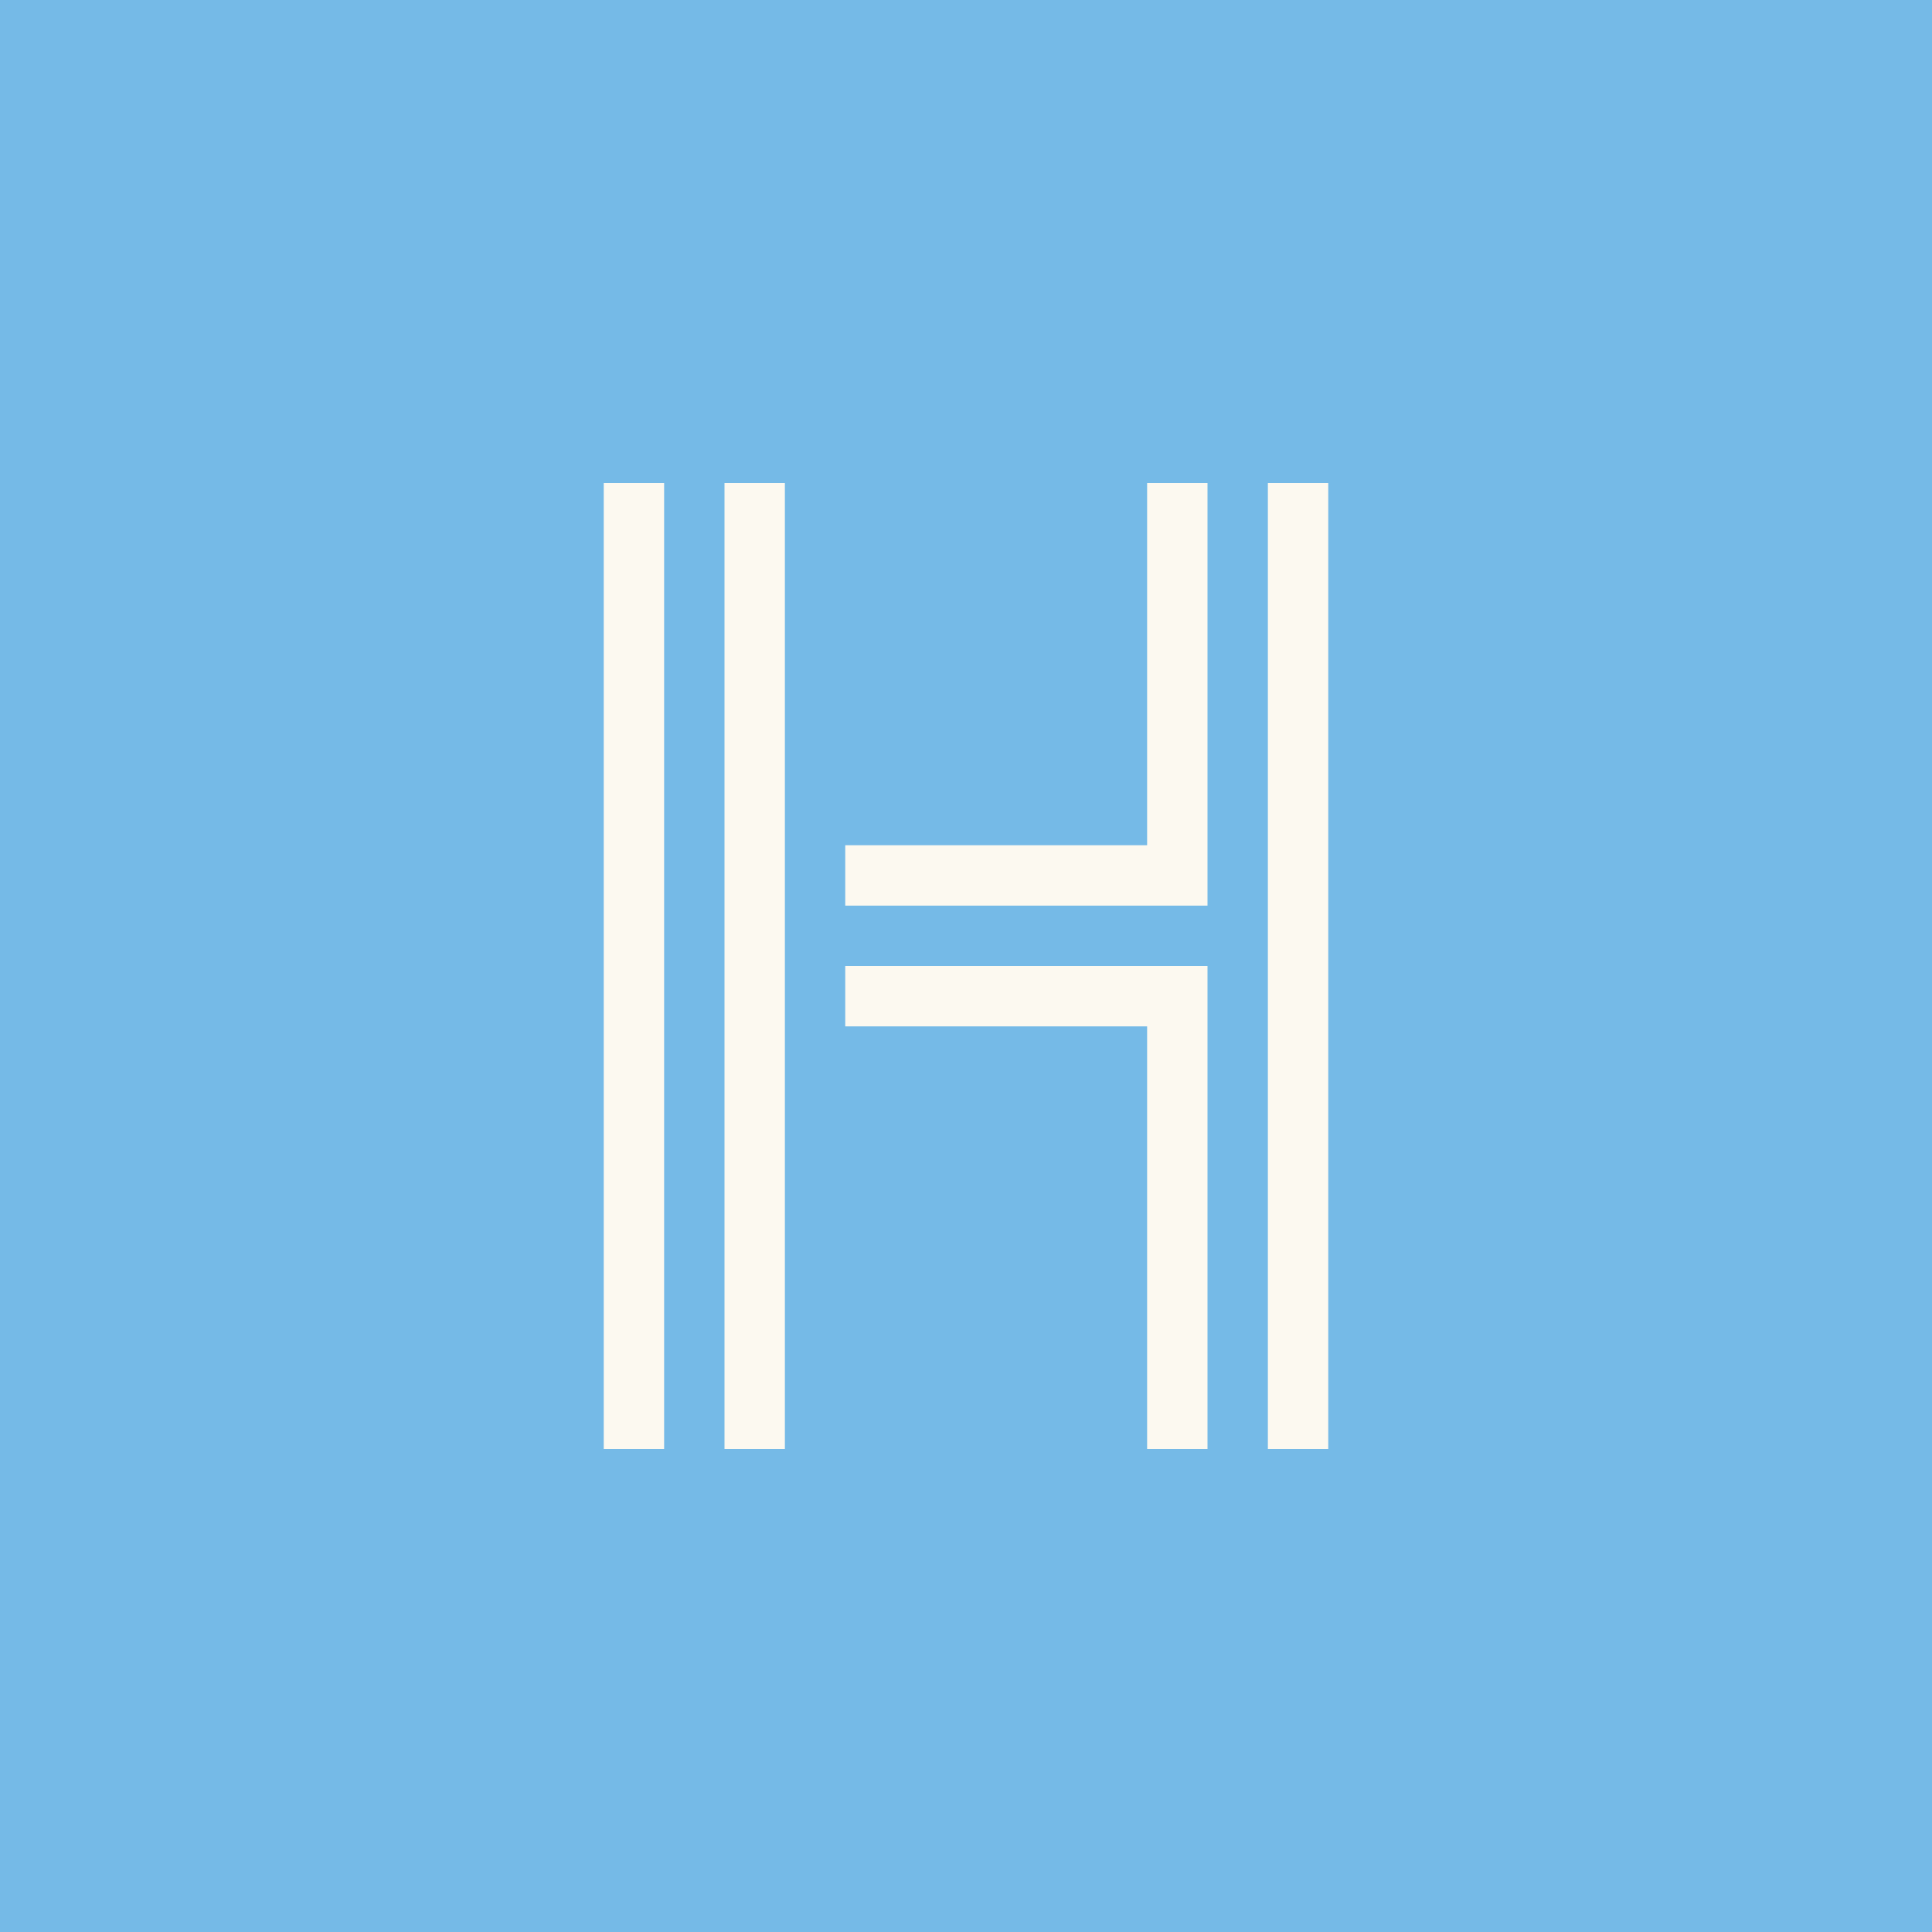
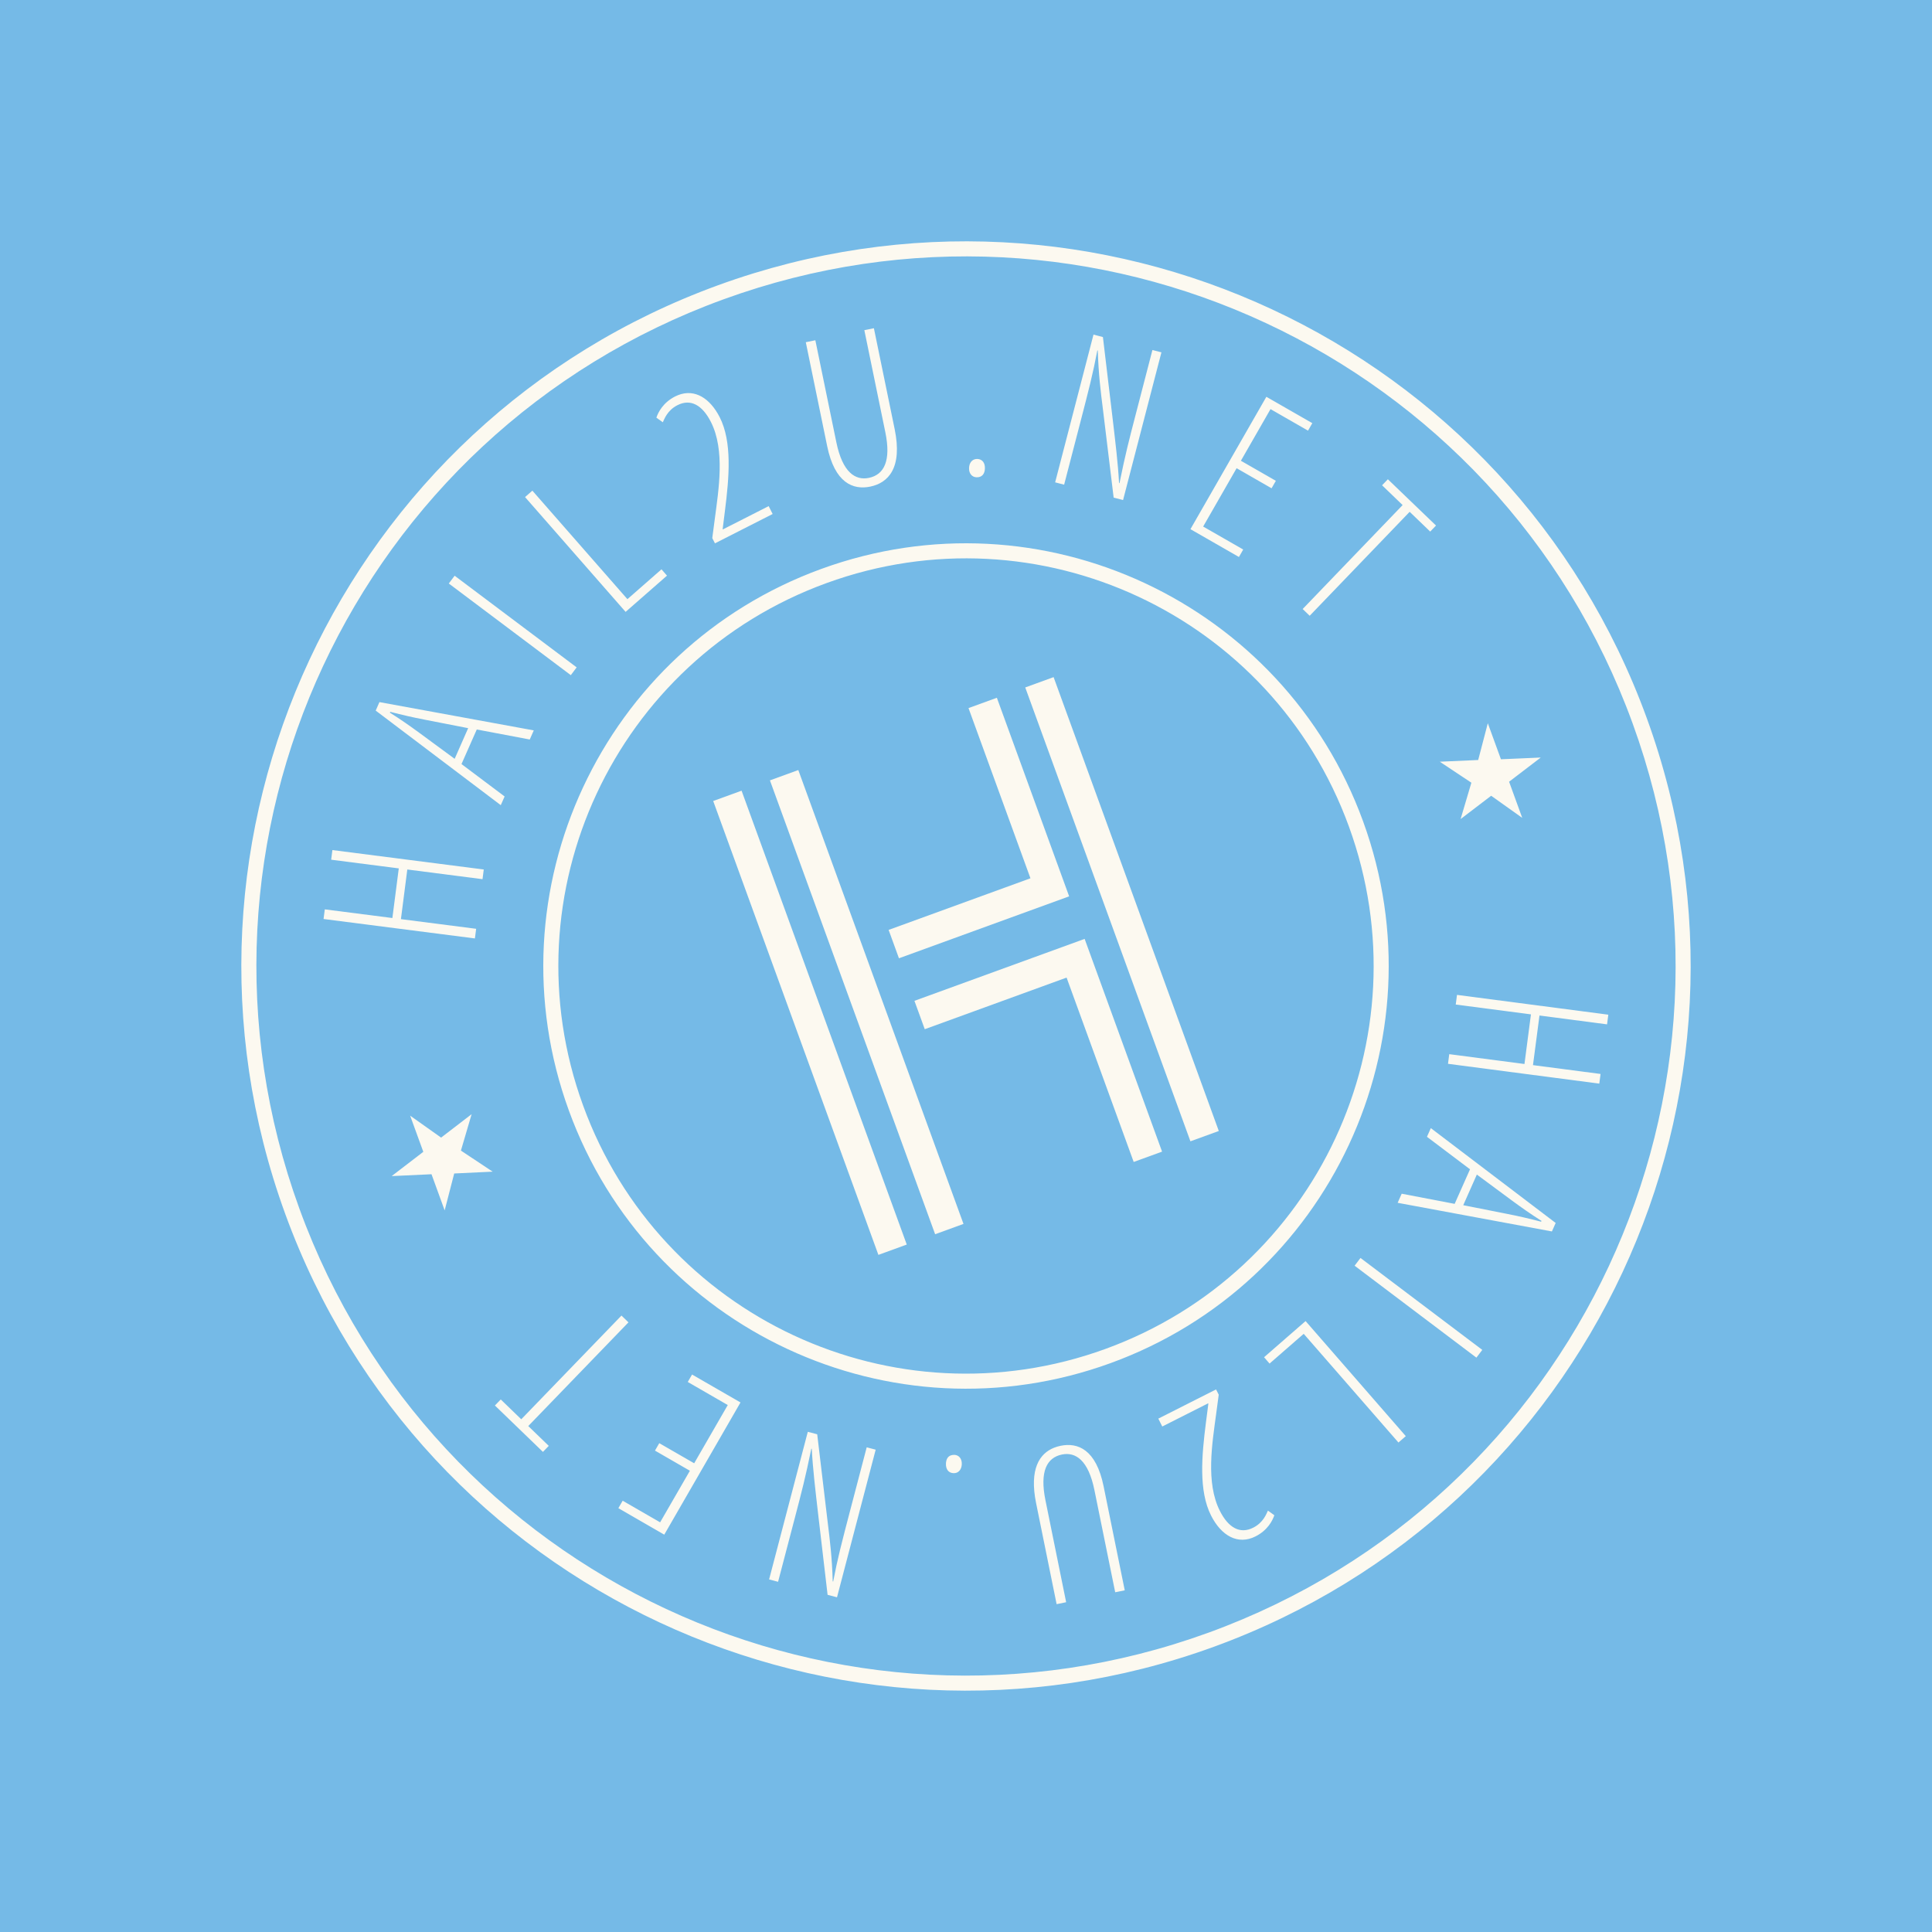
- <svg xmlns="http://www.w3.org/2000/svg" version="1.1" width="512" height="512" viewBox="0 0 512 512">
-   <rect x="-16" y="-16" width="544" height="544" style="fill:#75bae7" />
-   <path d="m 160,128 0,256 16,0 0,-256 z m 32,0 0,256 16,0 0,-256 z m 112,0 0,96 -80,0 0,16 96,0 0,-112 z m 32,0 0,256 16,0 0,-256 z m -112,144 80,0 0,112 16,0 0,-128 -96,0 z" style="fill:#fcf9f0" />
+ <svg xmlns="http://www.w3.org/2000/svg" version="1.1" width="1024" height="1024" viewBox="0 0 1024 1024">
+   <rect width="1056" height="1056" x="-16" y="-16" style="fill:#75bae7" />
+   <g style="fill:#fcf9f0;">
+     <path d="m 378.01,424.55 87.56,240.56 15.03,-5.47 -87.55,-240.56 z m 30.07,-10.94 87.56,240.56 15.03,-5.47 -87.55,-240.56 z m 105.25,-38.31 32.83,90.21 -75.17,27.36 5.47,15.04 90.21,-32.83 -38.31,-105.25 z m 30.07,-10.94 87.55,240.56 15.04,-5.47 -87.56,-240.56 z m -58.73,166.1 5.47,15.04 75.17,-27.36 35.57,97.72 15.04,-5.47 -41.04,-112.76 z" />
+     <path d="m 427.09,181.38 11.34,55.13 c 4.02,19.51 13.74,23.27 22.79,21.41 9.52,-1.96 17.22,-9.79 12.97,-30.48 l -11.01,-53.48 -5.06,1.04 11.12,54.07 c 3.13,15.16 -0.62,22.54 -8.73,24.22 -7.17,1.47 -13.95,-2.89 -17.23,-18.88 l -11.13,-54.07 -5.06,1.04 z m -67.54,27.99 c -0.58,0.21 -1.14,0.52 -1.74,0.77 -6.31,3.21 -8.96,8.33 -9.91,11.23 l 3.4,2.44 c 0.8,-1.61 2.32,-6.29 7.77,-9.06 6.96,-3.54 13.16,-0.1 17.73,8.9 7.6,14.97 4.09,35.88 2.05,51.45 l -1.33,10.1 1.42,2.78 30.58,-15.55 0,0 -2.11,-4.17 -24.28,12.34 -0.1,-0.22 1.22,-9.78 c 2.25,-17.82 3.84,-36.41 -2.79,-49.46 -5.15,-10.13 -13.23,-15.1 -21.89,-11.78 z m -77.38,50.69 -3.88,3.4 53.29,60.85 21.94,-19.21 -2.92,-3.35 -18.06,15.82 -50.37,-57.51 z m 297.4,-82.7 -20.32,78.29 4.76,1.24 8.57,-32.99 c 4.49,-17.31 6.71,-25.9 9.04,-38.2 l 0.23,0.1 c 0.39,12.38 1.49,21.47 2.72,31.09 l 5.69,46.85 4.99,1.3 20.33,-78.29 -4.77,-1.24 -8.98,34.61 c -3.38,13.01 -5.43,20.91 -8.48,35.99 l -0.23,-0.1 c -0.54,-10.32 -1.98,-21.97 -3.25,-32.84 l -5.3,-44.52 -5,-1.3 z m -338.6,127.79 -3.1,4.12 64.67,48.58 3.1,-4.13 -64.67,-48.57 z m 275.24,-61.57 c -1.55,0.67 -2.53,2.34 -2.59,4.5 -0.1,2.88 1.57,4.83 3.97,4.89 2.88,0.1 4.37,-1.82 4.43,-4.7 0.1,-2.88 -1.33,-4.95 -4.09,-5.02 -0.63,-0 -1.21,0.1 -1.72,0.33 z m -315.1,128.55 -1.98,4.5 66.29,50.12 2.04,-4.61 -22.86,-17.17 8.1,-18.33 28.08,5.31 2.13,-4.83 -81.8,-14.99 z m 5.73,5.16 c 6.37,1.63 12.08,2.97 18.37,4.17 l 22.93,4.48 -7.16,16.25 -18.72,-13.77 c -4.95,-3.63 -9.96,-7.15 -15.61,-10.69 l 0.19,-0.44 z m 464.36,-166.98 -40.24,70.16 25.7,14.75 2.27,-3.96 -21.23,-12.18 17.73,-30.92 18.53,10.64 2.27,-3.96 -18.53,-10.63 15.7,-27.37 19.88,11.41 2.27,-3.97 -24.35,-13.97 z m -495.02,240.24 -0.65,5.11 35.83,4.61 -3.39,26.3 -35.82,-4.59 -0.66,5.11 80.22,10.3 0.66,-5.11 -39.87,-5.12 3.38,-26.31 39.87,5.13 0.65,-5.13 -80.22,-10.3 z m 559.42,-196.53 -3.07,3.19 10.89,10.49 -52.98,55.09 3.72,3.58 52.99,-55.1 10.89,10.48 3.08,-3.2 -25.52,-24.53 z m 52.97,129.21 0,0.1 -0,-0.1 0,0 z m 0,0.1 -5.1,19.49 -20.36,0.9 16.75,11.13 -5.71,19.27 16.2,-12.35 16.47,11.72 -6.97,-19.16 16.78,-12.82 -21.1,0.92 -6.96,-19.1 z m -571.18,208 6.97,19.16 -16.76,12.86 21.11,-0.98 6.97,19.16 5.06,-19.56 20.37,-0.97 -16.81,-11.16 5.67,-19.3 -16.18,12.41 -16.49,-11.69 z m 554.85,-64.02 -0.67,5.12 39.86,5.21 -3.43,26.3 -39.87,-5.21 -0.66,5.11 80.19,10.5 0.67,-5.12 -35.82,-4.68 3.45,-26.3 35.81,4.69 0.67,-5.12 -80.2,-10.5 z m -442.85,169.97 -53.11,54.97 -10.87,-10.51 -3.1,3.2 25.46,24.59 3.09,-3.19 -10.87,-10.5 53.11,-54.97 -3.71,-3.59 z m 37.42,31.25 -2.28,3.94 21.2,12.23 -17.8,30.87 -18.5,-10.66 -2.28,3.94 18.51,10.68 -15.78,27.33 -19.85,-11.45 -2.28,3.95 24.32,14.04 40.41,-70.07 -25.67,-14.8 z m 391.56,-130.6 -2.05,4.6 22.82,17.22 -8.14,18.32 -28.07,-5.38 -2.15,4.82 81.76,15.18 2,-4.49 -66.17,-50.27 z m 24.39,24.61 18.67,13.82 c 4.96,3.64 9.94,7.17 15.59,10.73 l -0.19,0.44 c -6.37,-1.65 -12.06,-3 -18.36,-4.21 l -22.92,-4.54 7.21,-16.24 z m -354.61,136.35 -20.51,78.24 4.76,1.25 9.07,-34.6 c 3.41,-13 5.47,-20.89 8.55,-35.96 l 0.24,0.1 c 0.52,10.31 1.93,21.96 3.17,32.84 l 5.21,44.53 4.99,1.31 20.5,-78.24 -4.76,-1.25 -8.64,32.98 c -4.53,17.29 -6.78,25.88 -9.13,38.16 l -0.24,-0.1 c -0.35,-12.38 -1.45,-21.46 -2.64,-31.08 l -5.58,-46.87 -4.99,-1.31 z m 292.94,-92.15 -3.12,4.11 64.55,48.73 3.12,-4.11 -64.55,-48.73 z m -29.12,33.47 -21.99,19.15 2.91,3.36 18.1,-15.77 50.22,57.62 3.89,-3.39 L 692,700.21 Z M 503.92,771.4 c -1.65,0.6 -2.49,2.23 -2.55,4.39 -0.1,2.88 1.31,4.95 4.07,5.02 2.53,0.1 4.26,-1.93 4.33,-4.81 0.1,-2.87 -1.56,-4.83 -3.96,-4.9 -0.72,-0 -1.35,0.1 -1.89,0.3 z m 54.82,-4.1 c -7.81,3.08 -13.26,11.32 -9.58,29.43 l 10.87,53.51 5.05,-1.03 -10.98,-54.1 c -3.08,-15.17 0.68,-22.54 8.79,-24.19 7.18,-1.45 13.95,2.93 17.19,18.92 l 11,54.09 5.06,-1.03 -11.21,-55.15 c -3.97,-19.52 -13.67,-23.3 -22.73,-21.46 -1.19,0.24 -2.36,0.58 -3.46,1.01 z m 85.81,-30.88 -30.62,15.48 0,0 2.1,4.18 24.32,-12.29 0.1,0.23 -1.26,9.77 c -2.28,17.82 -3.92,36.4 2.69,49.46 5.47,10.82 14.28,15.78 23.6,11.06 6.32,-3.19 8.98,-8.3 9.94,-11.2 l -3.39,-2.45 c -0.8,1.61 -2.34,6.29 -7.8,9.04 -6.96,3.53 -13.15,0.1 -17.69,-8.93 -7.58,-15 -4.02,-35.89 -1.94,-51.46 l 1.35,-10.09 -1.41,-2.79 z" />
+     <path d="m 435.39,301.51 c -116.2,42.29 -176.18,170.9 -133.88,287.1 42.29,116.2 170.9,176.18 287.1,133.88 C 704.81,680.2 764.79,551.59 722.49,435.39 680.2,319.19 551.59,259.21 435.39,301.51 Z m 2.73,7.52 C 550.27,268.21 674.16,325.98 714.97,438.12 755.79,550.27 698.02,674.16 585.88,714.97 473.73,755.79 349.84,698.02 309.03,585.88 268.21,473.73 325.98,349.84 438.12,309.03 Z" />
+     <path d="M 380.66,151.16 C 181.42,223.68 78.64,444.09 151.16,643.34 223.68,842.58 444.09,945.36 643.34,872.84 842.58,800.32 945.36,579.91 872.84,380.66 800.32,181.42 579.91,78.64 380.66,151.16 Z m 2.74,7.52 C 578.58,87.635 794.28,188.22 865.32,383.4 936.37,578.58 835.78,794.28 640.6,865.32 445.42,936.37 229.72,835.78 158.68,640.6 87.635,445.42 188.22,229.72 383.4,158.68 Z" />
+   </g>
</svg>
